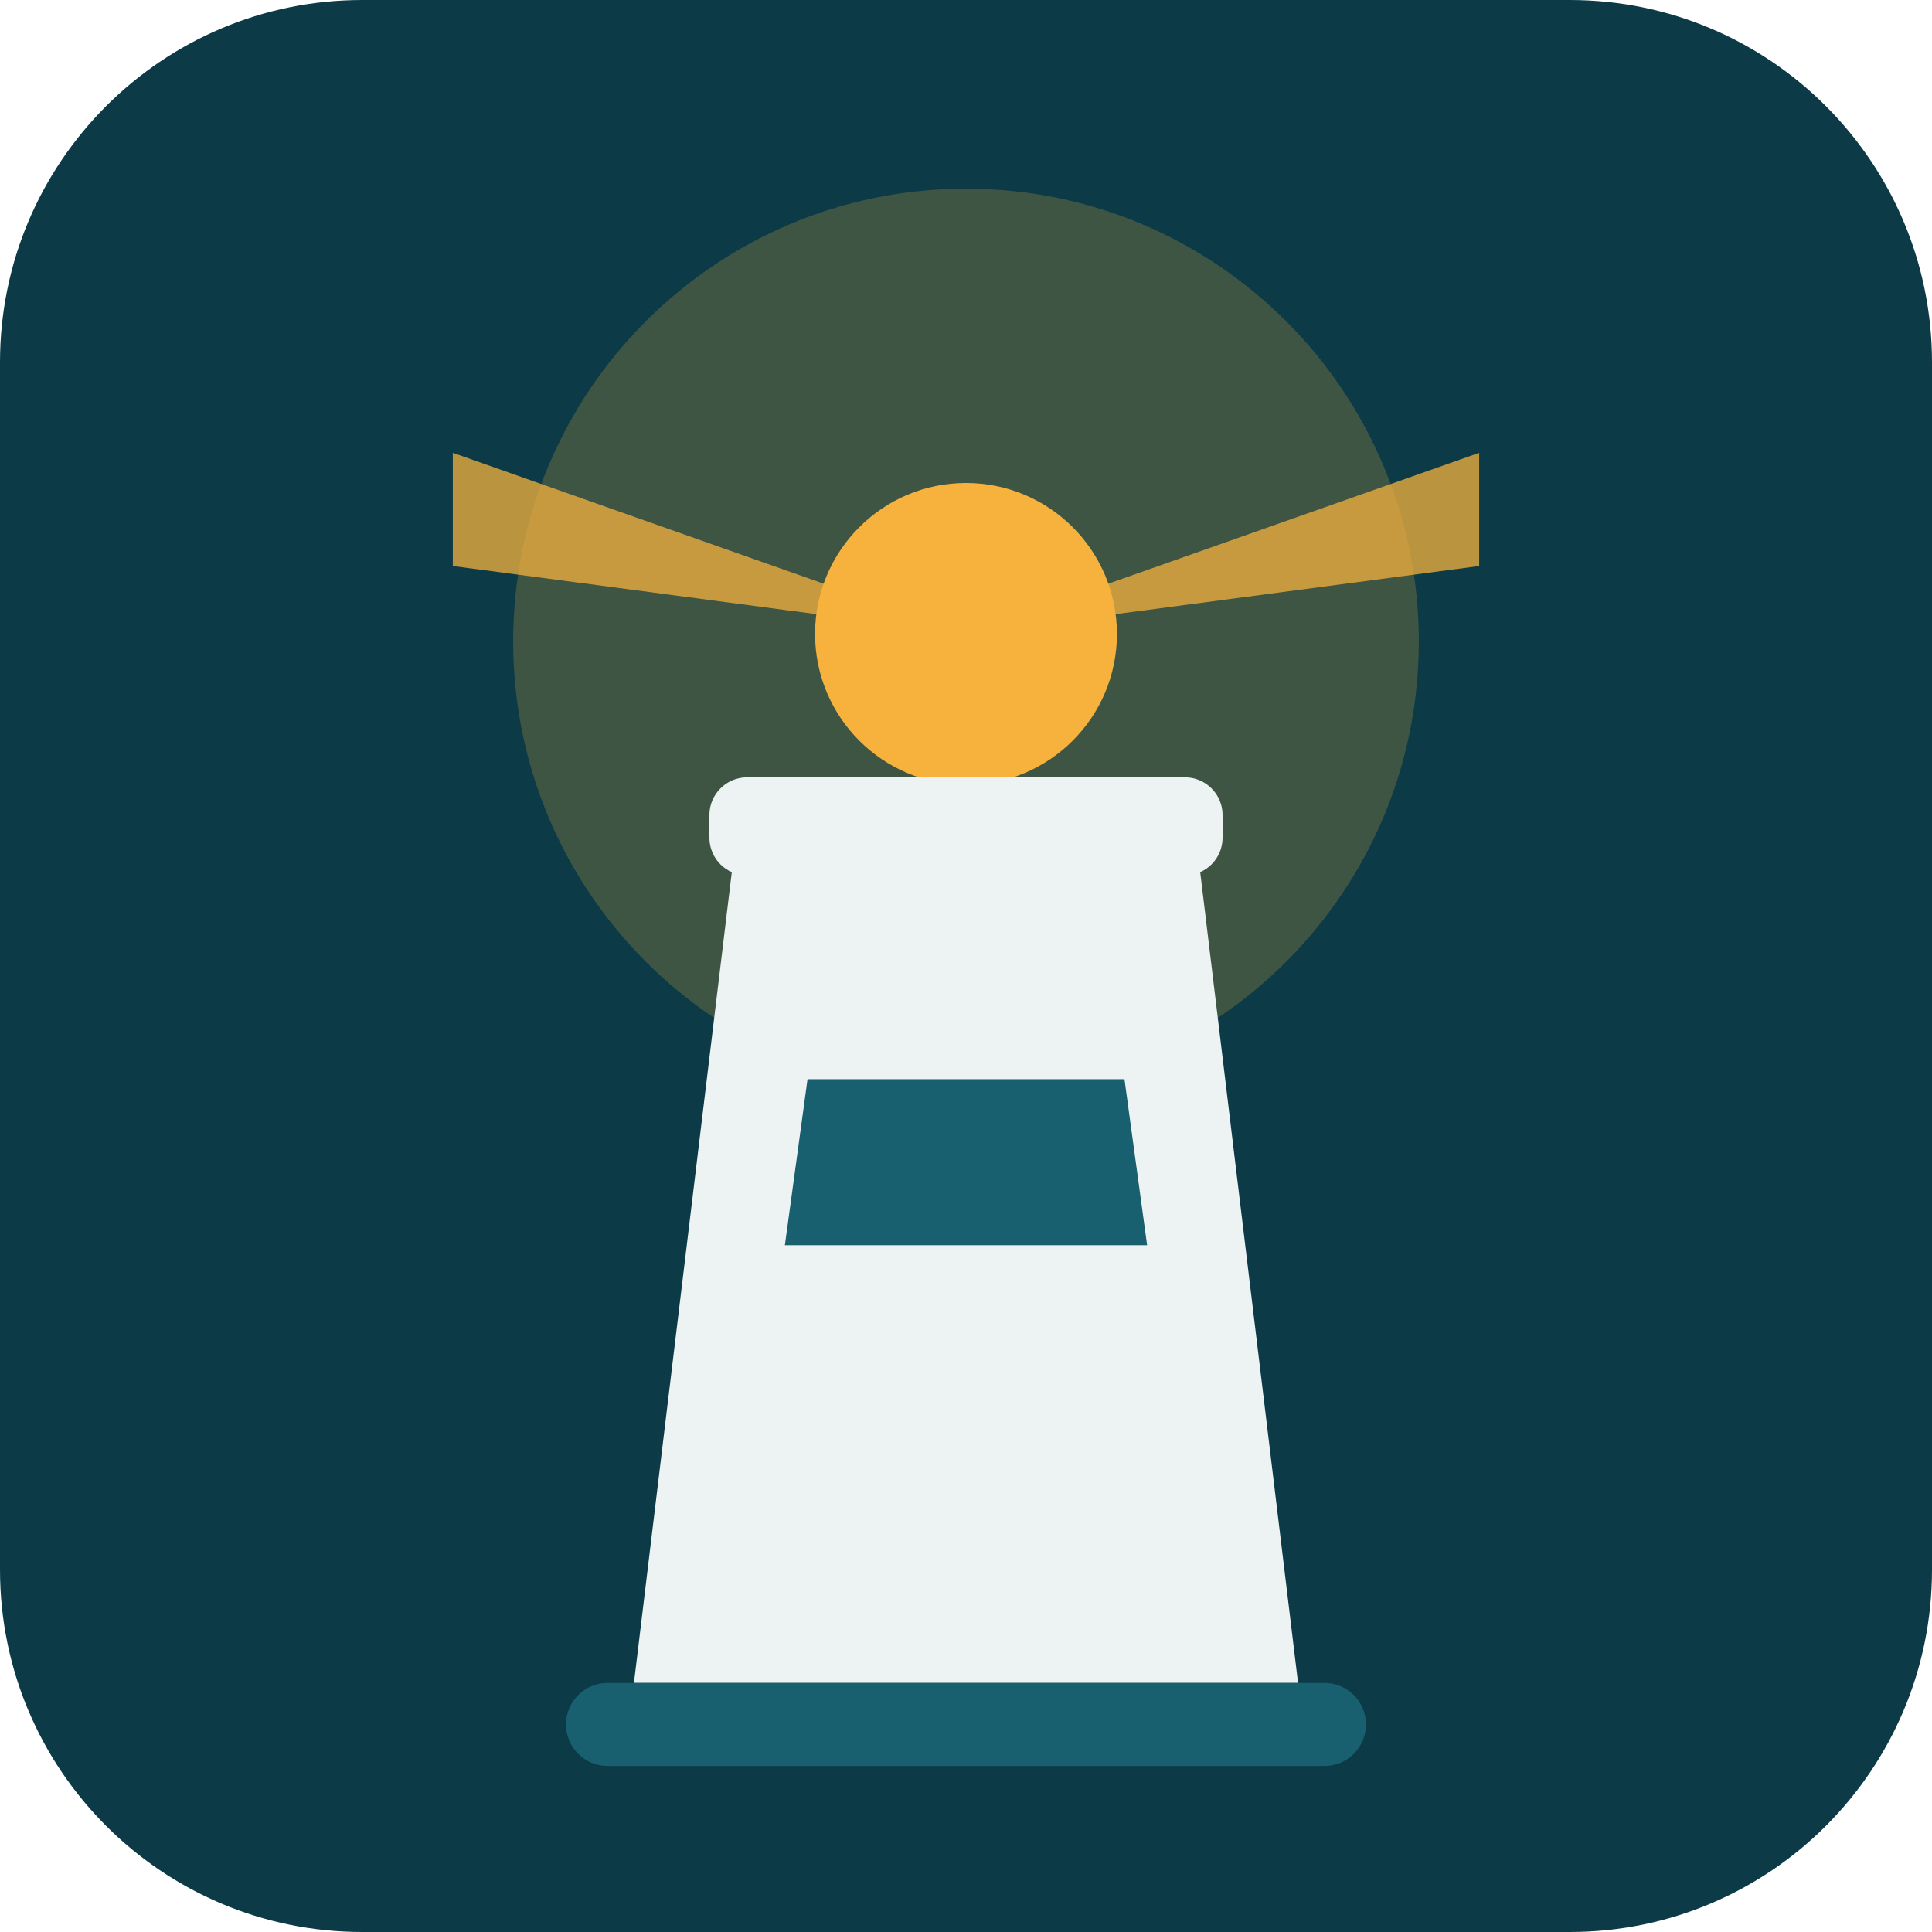
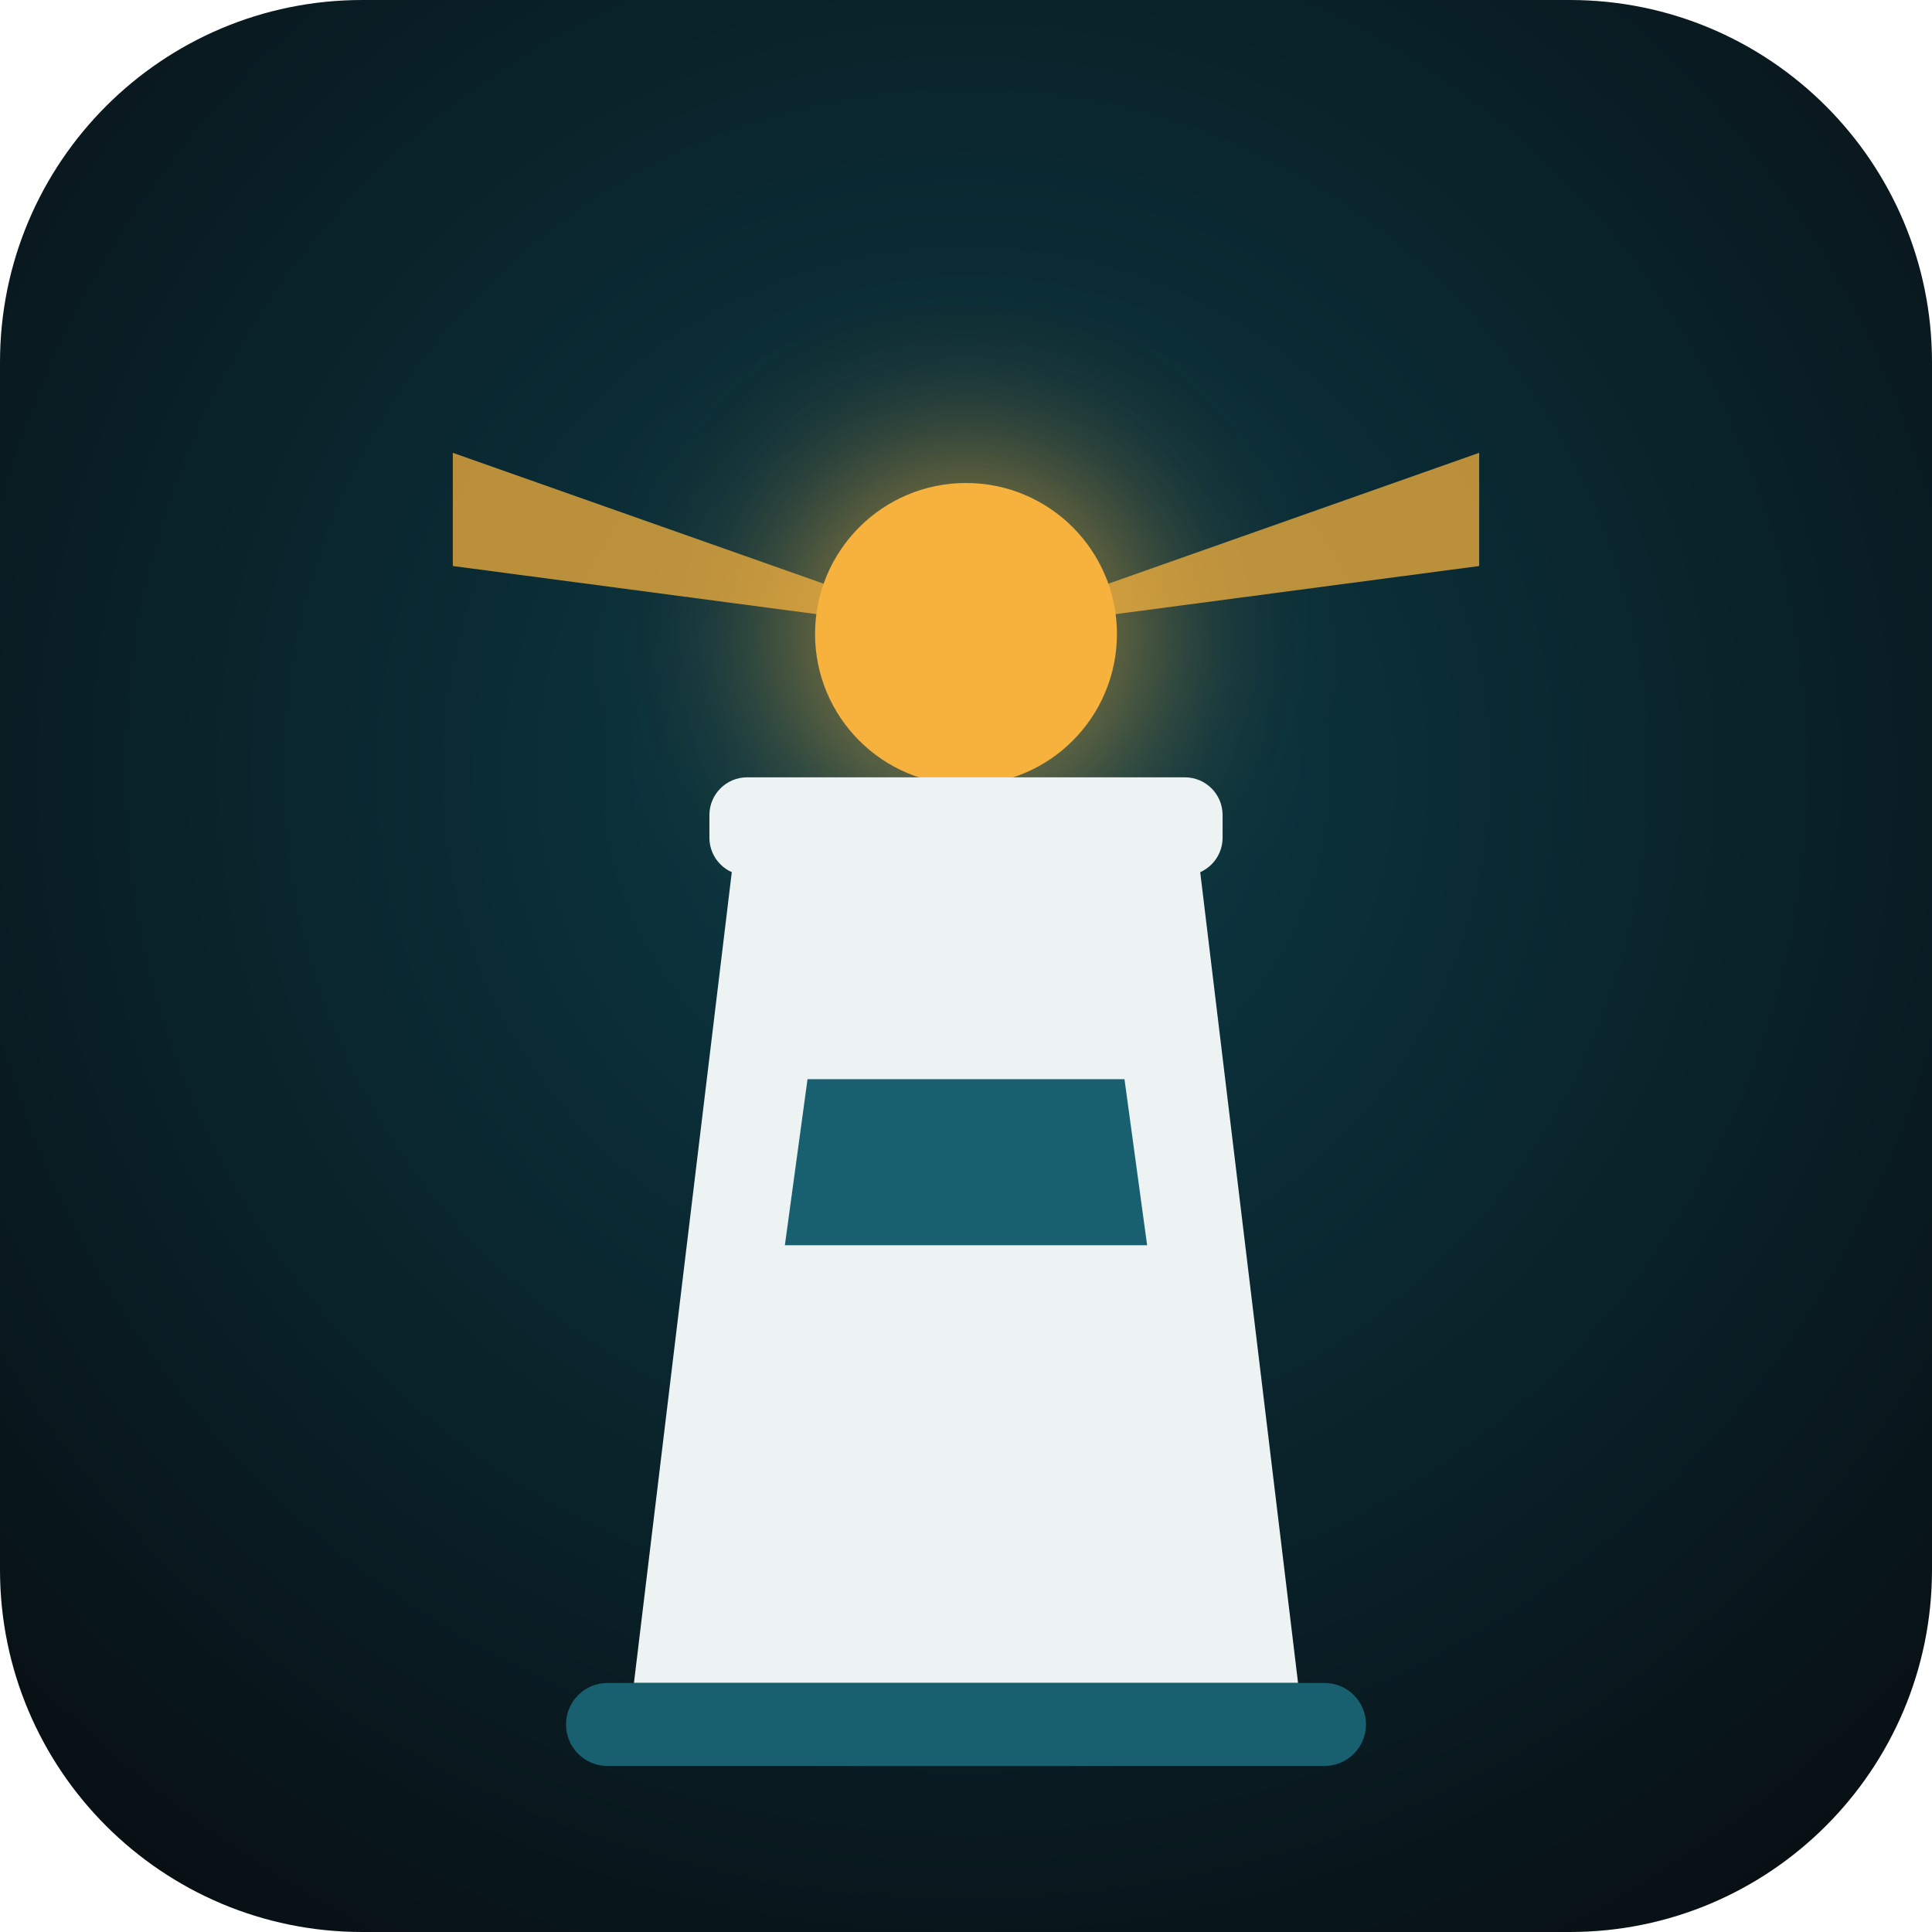
<svg xmlns="http://www.w3.org/2000/svg" viewBox="0 0 512 512">
-   <rect width="512" height="512" rx="96" fill="#0C3B47" />
-   <circle cx="256" cy="170" r="120" fill="#F6B23D" opacity="0.22" />
+   <defs>
+     <radialGradient id="bg" cx="50%" cy="40%" r="80%">
+       <stop offset="0%" stop-color="#0C3B47" />
+       <stop offset="100%" stop-color="#070A0D" />
+     </radialGradient>
+     <filter id="bloom" x="-100%" y="-100%" width="300%" height="300%">
+       <feGaussianBlur stdDeviation="22" />
+     </filter>
+   </defs>
+   <rect width="512" height="512" rx="96" fill="url(#bg)" />
+   <circle cx="256" cy="168" r="48" fill="#F6B23D" opacity="0.6" filter="url(#bloom)" />
  <path d="M256 168 L120 120 L120 150 Z" fill="#F6B23D" opacity="0.75" />
  <path d="M256 168 L392 120 L392 150 Z" fill="#F6B23D" opacity="0.75" />
  <circle cx="256" cy="168" r="40" fill="#F6B23D" />
  <path d="M196 214 H316 L344 446 H168 Z" fill="#EDF3F3" />
  <rect x="188" y="206" width="136" height="26" rx="10" fill="#EDF3F3" />
  <path d="M214 286 H298 L304 330 H208 Z" fill="#18606F" />
  <rect x="150" y="446" width="212" height="22" rx="11" fill="#18606F" />
</svg>
